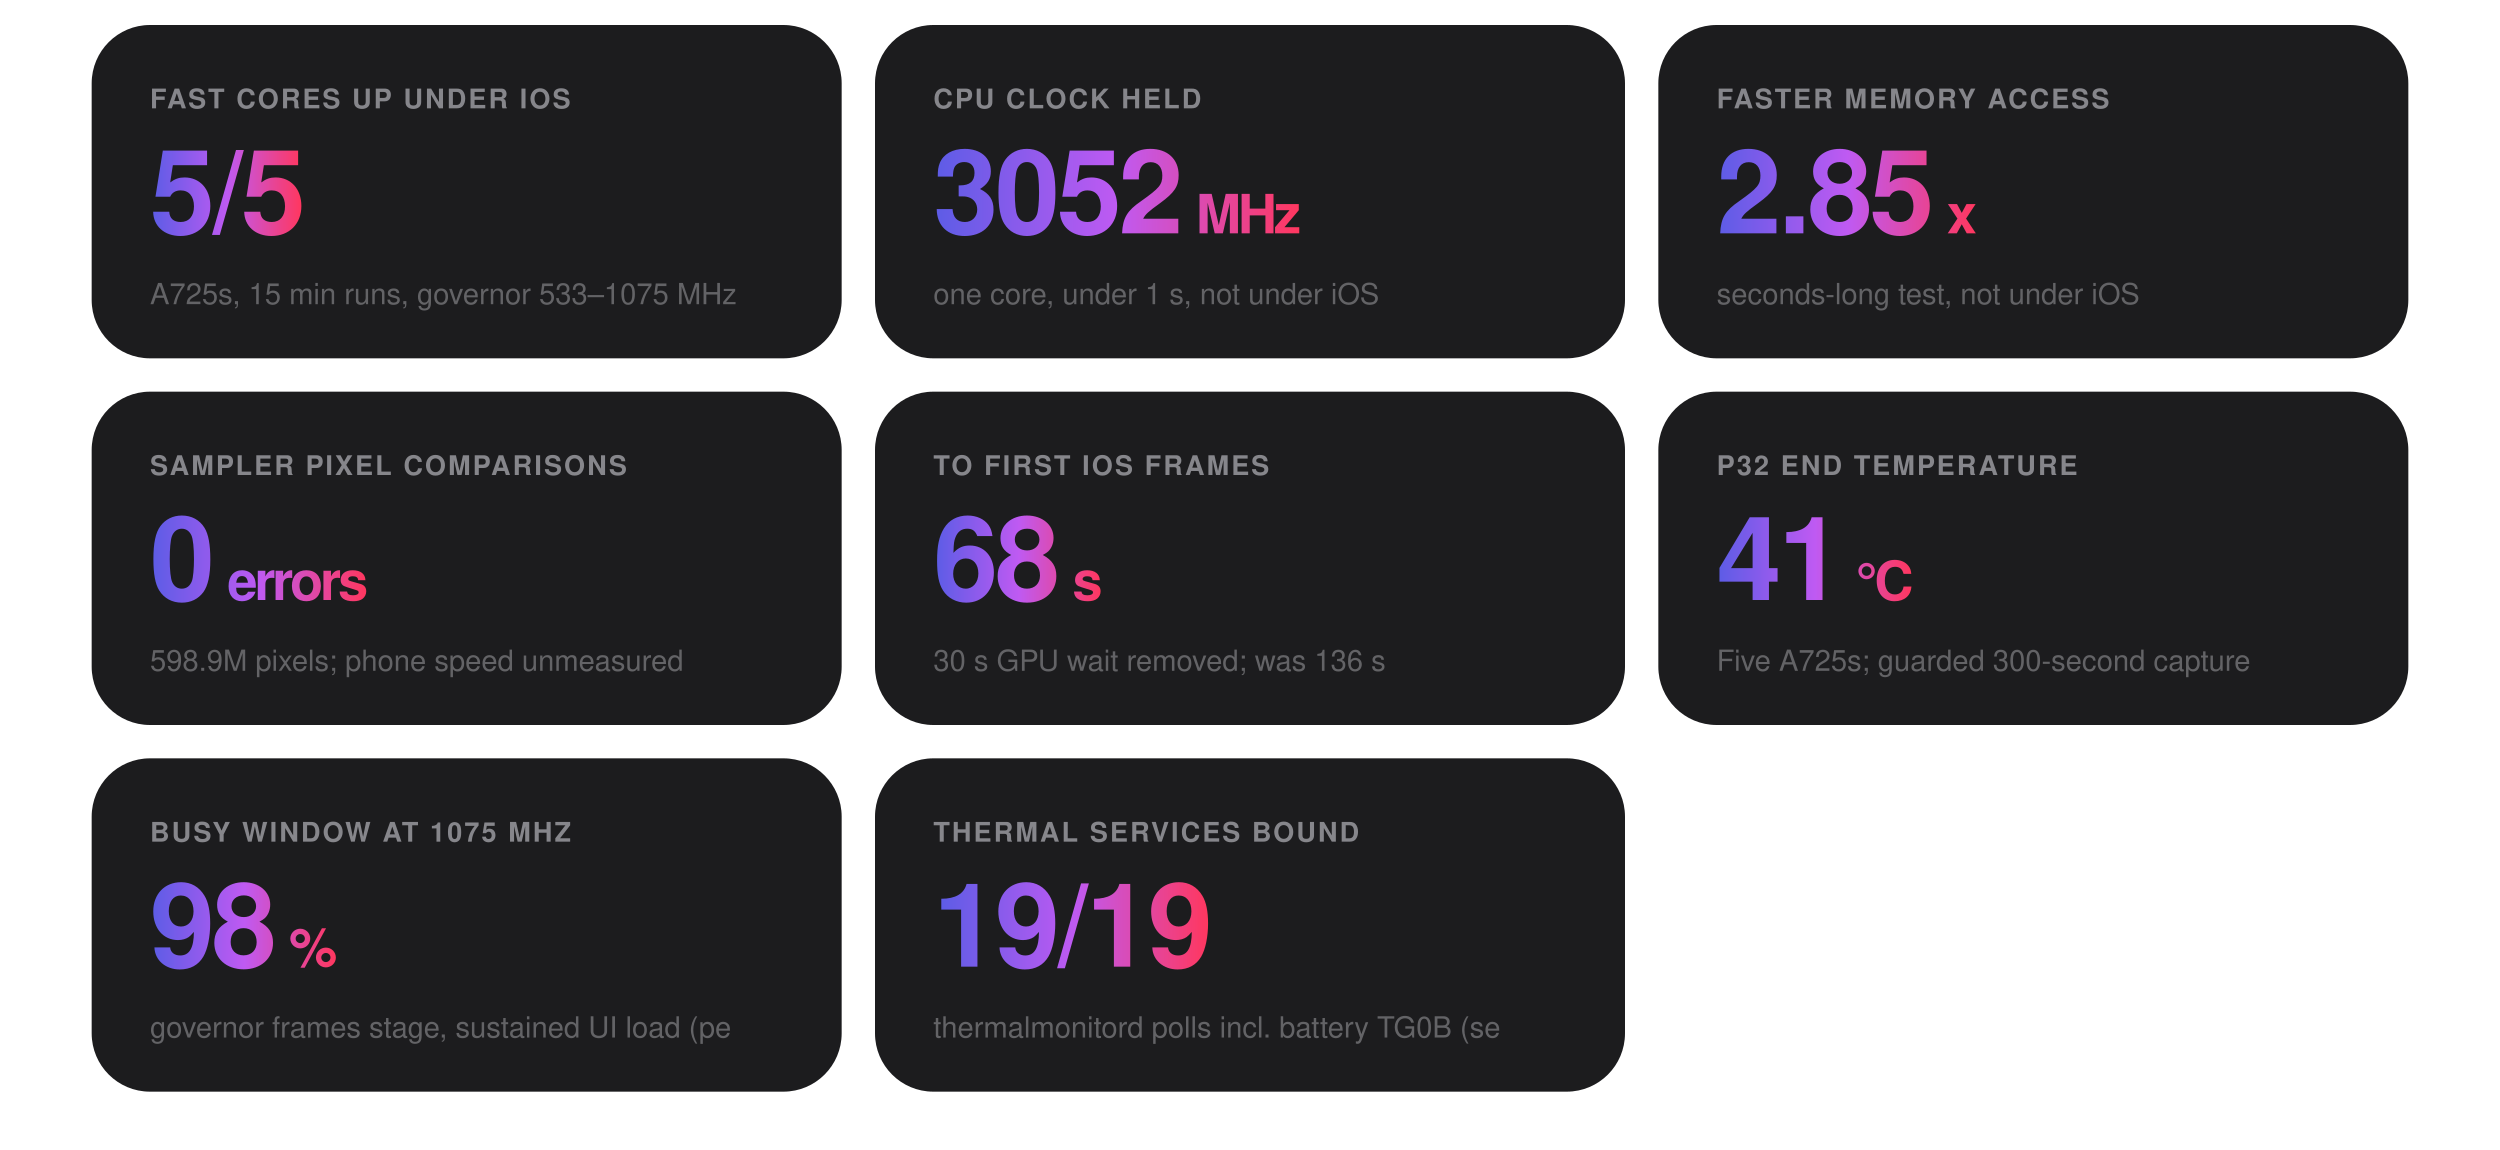
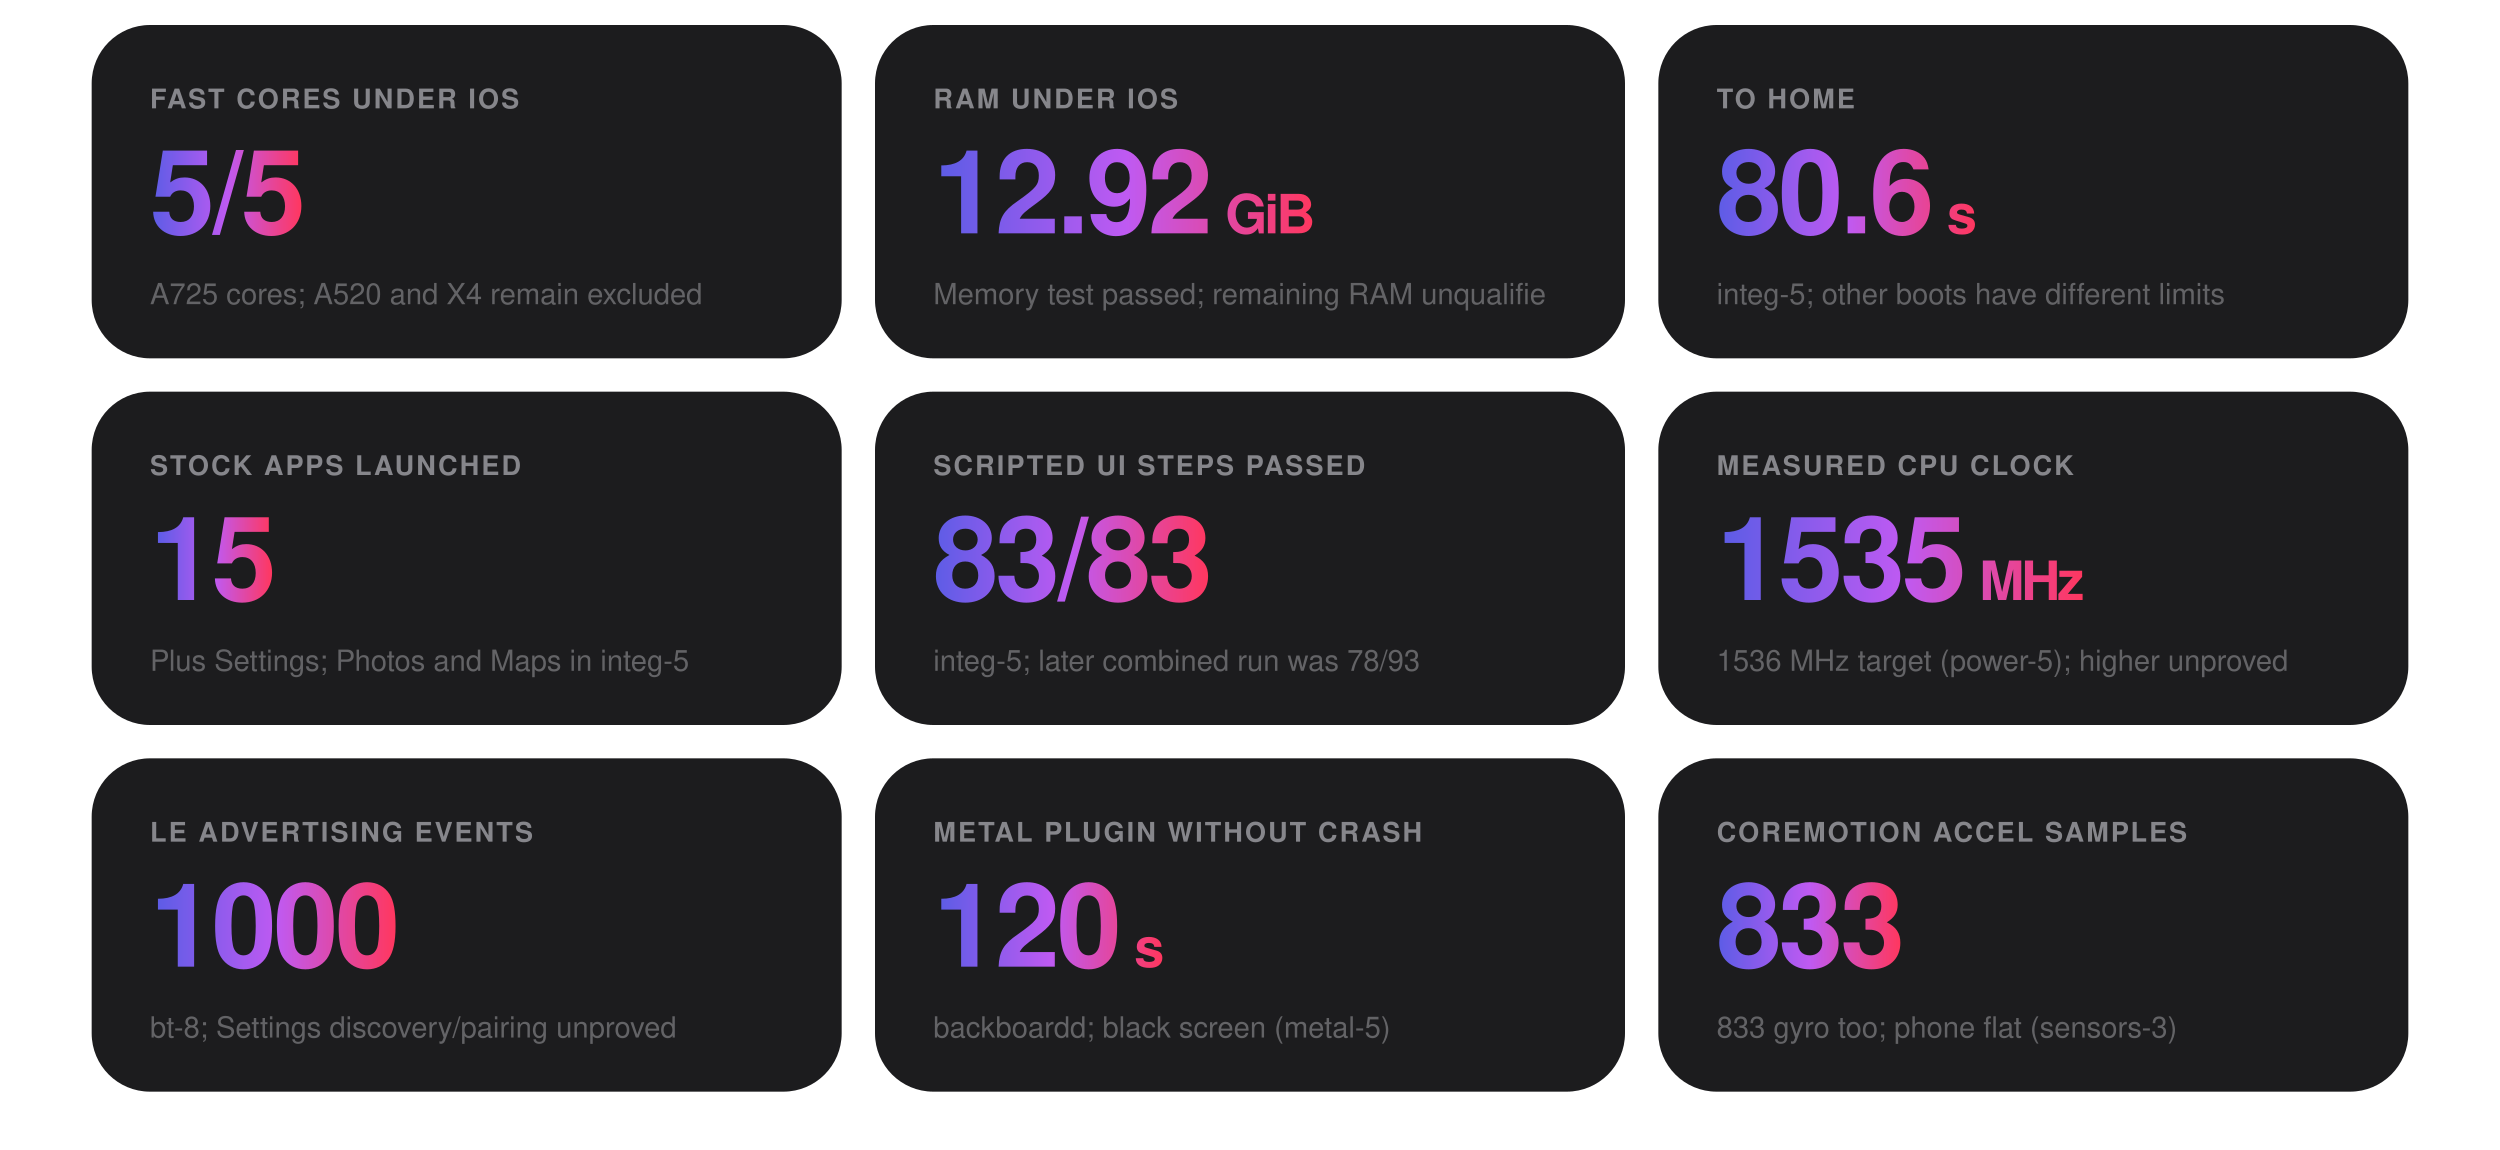
<svg xmlns="http://www.w3.org/2000/svg" viewBox="0 0 1200 552" role="img" aria-label="Measured on the phone">
  <defs>
    <linearGradient id="g" x1="0" y1="0" x2="1" y2="0">
      <stop offset="0" stop-color="#5e5ce6" />
      <stop offset=".5" stop-color="#bf5af2" />
      <stop offset="1" stop-color="#ff375f" />
    </linearGradient>
  </defs>
  <g>
    <animate attributeName="opacity" values="0;0;1" keyTimes="0;0.100;1" calcMode="spline" keySplines="0 0 1 1;.2 .8 .2 1" dur="1.00s" fill="freeze" />
    <animateTransform attributeName="transform" type="translate" values="0 22;0 22;0 0" keyTimes="0;0.100;1" calcMode="spline" keySplines="0 0 1 1;.2 .8 .2 1" dur="1.00s" fill="freeze" />
    <rect x="44.0" y="12" width="360" height="160" rx="28" fill="#1c1c1e" />
-     <text font-family="-apple-system,BlinkMacSystemFont,'SF Pro Display','Helvetica Neue',Helvetica,Arial,sans-serif" x="72.0" y="52" font-size="13" font-weight="600" letter-spacing="1" fill="#86868b">FAST CORES UP UNDER IOS</text>
+     <text font-family="-apple-system,BlinkMacSystemFont,'SF Pro Display','Helvetica Neue',Helvetica,Arial,sans-serif" x="72.0" y="52" font-size="13" font-weight="600" letter-spacing="1" fill="#86868b">FAST CORES UNDER IOS</text>
    <text font-family="-apple-system,BlinkMacSystemFont,'SF Pro Display','Helvetica Neue',Helvetica,Arial,sans-serif" x="72.0" y="112" font-size="56" font-weight="700" letter-spacing="-1.5" fill="url(#g)">5/5</text>
-     <text font-family="-apple-system,BlinkMacSystemFont,'SF Pro Display','Helvetica Neue',Helvetica,Arial,sans-serif" x="72.0" y="146" font-size="14" fill="#636366">A725s, 15 min runs, governor 533–1075 MHz</text>
+     <text font-family="-apple-system,BlinkMacSystemFont,'SF Pro Display','Helvetica Neue',Helvetica,Arial,sans-serif" x="72.0" y="146" font-size="14" fill="#636366">A725 cores; A520 and X4 remain excluded</text>
  </g>
  <g>
    <animate attributeName="opacity" values="0;0;1" keyTimes="0;0.182;1" calcMode="spline" keySplines="0 0 1 1;.2 .8 .2 1" dur="1.10s" fill="freeze" />
    <animateTransform attributeName="transform" type="translate" values="0 22;0 22;0 0" keyTimes="0;0.182;1" calcMode="spline" keySplines="0 0 1 1;.2 .8 .2 1" dur="1.10s" fill="freeze" />
    <rect x="420.0" y="12" width="360" height="160" rx="28" fill="#1c1c1e" />
-     <text font-family="-apple-system,BlinkMacSystemFont,'SF Pro Display','Helvetica Neue',Helvetica,Arial,sans-serif" x="448.0" y="52" font-size="13" font-weight="600" letter-spacing="1" fill="#86868b">CPU CLOCK HELD</text>
-     <text font-family="-apple-system,BlinkMacSystemFont,'SF Pro Display','Helvetica Neue',Helvetica,Arial,sans-serif" x="448.0" y="112" font-size="56" font-weight="700" letter-spacing="-1.5" fill="url(#g)">3052<tspan font-size="26" font-weight="600" dx="6">MHz</tspan>
+     <text font-family="-apple-system,BlinkMacSystemFont,'SF Pro Display','Helvetica Neue',Helvetica,Arial,sans-serif" x="448.0" y="52" font-size="13" font-weight="600" letter-spacing="1" fill="#86868b">RAM UNDER IOS</text>
+     <text font-family="-apple-system,BlinkMacSystemFont,'SF Pro Display','Helvetica Neue',Helvetica,Arial,sans-serif" x="448.0" y="112" font-size="56" font-weight="700" letter-spacing="-1.5" fill="url(#g)">12.92<tspan font-size="26" font-weight="600" dx="6">GiB</tspan>
    </text>
-     <text font-family="-apple-system,BlinkMacSystemFont,'SF Pro Display','Helvetica Neue',Helvetica,Arial,sans-serif" x="448.0" y="146" font-size="14" fill="#636366">one core, under 1 s, not under iOS</text>
+     <text font-family="-apple-system,BlinkMacSystemFont,'SF Pro Display','Helvetica Neue',Helvetica,Arial,sans-serif" x="448.0" y="146" font-size="14" fill="#636366">Memory test passed; remaining RAM unqualifie</text>
  </g>
  <g>
    <animate attributeName="opacity" values="0;0;1" keyTimes="0;0.250;1" calcMode="spline" keySplines="0 0 1 1;.2 .8 .2 1" dur="1.20s" fill="freeze" />
    <animateTransform attributeName="transform" type="translate" values="0 22;0 22;0 0" keyTimes="0;0.250;1" calcMode="spline" keySplines="0 0 1 1;.2 .8 .2 1" dur="1.20s" fill="freeze" />
    <rect x="796.0" y="12" width="360" height="160" rx="28" fill="#1c1c1e" />
-     <text font-family="-apple-system,BlinkMacSystemFont,'SF Pro Display','Helvetica Neue',Helvetica,Arial,sans-serif" x="824.0" y="52" font-size="13" font-weight="600" letter-spacing="1" fill="#86868b">FASTER MEMORY ACCESS</text>
-     <text font-family="-apple-system,BlinkMacSystemFont,'SF Pro Display','Helvetica Neue',Helvetica,Arial,sans-serif" x="824.0" y="112" font-size="56" font-weight="700" letter-spacing="-1.5" fill="url(#g)">2.85<tspan font-size="26" font-weight="600" dx="6">x</tspan>
+     <text font-family="-apple-system,BlinkMacSystemFont,'SF Pro Display','Helvetica Neue',Helvetica,Arial,sans-serif" x="824.0" y="52" font-size="13" font-weight="600" letter-spacing="1" fill="#86868b">TO HOME</text>
+     <text font-family="-apple-system,BlinkMacSystemFont,'SF Pro Display','Helvetica Neue',Helvetica,Arial,sans-serif" x="824.0" y="112" font-size="56" font-weight="700" letter-spacing="-1.5" fill="url(#g)">80.6<tspan font-size="26" font-weight="600" dx="6">s</tspan>
    </text>
-     <text font-family="-apple-system,BlinkMacSystemFont,'SF Pro Display','Helvetica Neue',Helvetica,Arial,sans-serif" x="824.0" y="146" font-size="14" fill="#636366">seconds-long test, not under iOS</text>
+     <text font-family="-apple-system,BlinkMacSystemFont,'SF Pro Display','Helvetica Neue',Helvetica,Arial,sans-serif" x="824.0" y="146" font-size="14" fill="#636366">integ-5; other boots have different limits</text>
  </g>
  <g>
    <animate attributeName="opacity" values="0;0;1" keyTimes="0;0.308;1" calcMode="spline" keySplines="0 0 1 1;.2 .8 .2 1" dur="1.30s" fill="freeze" />
    <animateTransform attributeName="transform" type="translate" values="0 22;0 22;0 0" keyTimes="0;0.308;1" calcMode="spline" keySplines="0 0 1 1;.2 .8 .2 1" dur="1.30s" fill="freeze" />
    <rect x="44.0" y="188" width="360" height="160" rx="28" fill="#1c1c1e" />
-     <text font-family="-apple-system,BlinkMacSystemFont,'SF Pro Display','Helvetica Neue',Helvetica,Arial,sans-serif" x="72.0" y="228" font-size="13" font-weight="600" letter-spacing="1" fill="#86868b">SAMPLER PIXEL COMPARISONS</text>
-     <text font-family="-apple-system,BlinkMacSystemFont,'SF Pro Display','Helvetica Neue',Helvetica,Arial,sans-serif" x="72.0" y="288" font-size="56" font-weight="700" letter-spacing="-1.5" fill="url(#g)">0<tspan font-size="26" font-weight="600" dx="6">errors</tspan>
-     </text>
-     <text font-family="-apple-system,BlinkMacSystemFont,'SF Pro Display','Helvetica Neue',Helvetica,Arial,sans-serif" x="72.0" y="322" font-size="14" fill="#636366">598.9M pixels; phone speed unmeasured</text>
+     <text font-family="-apple-system,BlinkMacSystemFont,'SF Pro Display','Helvetica Neue',Helvetica,Arial,sans-serif" x="72.0" y="228" font-size="13" font-weight="600" letter-spacing="1" fill="#86868b">STOCK APPS LAUNCHED</text>
+     <text font-family="-apple-system,BlinkMacSystemFont,'SF Pro Display','Helvetica Neue',Helvetica,Arial,sans-serif" x="72.0" y="288" font-size="56" font-weight="700" letter-spacing="-1.5" fill="url(#g)">15</text>
+     <text font-family="-apple-system,BlinkMacSystemFont,'SF Pro Display','Helvetica Neue',Helvetica,Arial,sans-serif" x="72.0" y="322" font-size="14" fill="#636366">Plus Settings; Photos and Maps in integ-5</text>
  </g>
  <g>
    <animate attributeName="opacity" values="0;0;1" keyTimes="0;0.357;1" calcMode="spline" keySplines="0 0 1 1;.2 .8 .2 1" dur="1.40s" fill="freeze" />
    <animateTransform attributeName="transform" type="translate" values="0 22;0 22;0 0" keyTimes="0;0.357;1" calcMode="spline" keySplines="0 0 1 1;.2 .8 .2 1" dur="1.40s" fill="freeze" />
    <rect x="420.0" y="188" width="360" height="160" rx="28" fill="#1c1c1e" />
-     <text font-family="-apple-system,BlinkMacSystemFont,'SF Pro Display','Helvetica Neue',Helvetica,Arial,sans-serif" x="448.0" y="228" font-size="13" font-weight="600" letter-spacing="1" fill="#86868b">TO FIRST IOS FRAMES</text>
-     <text font-family="-apple-system,BlinkMacSystemFont,'SF Pro Display','Helvetica Neue',Helvetica,Arial,sans-serif" x="448.0" y="288" font-size="56" font-weight="700" letter-spacing="-1.5" fill="url(#g)">68<tspan font-size="26" font-weight="600" dx="6">s</tspan>
-     </text>
-     <text font-family="-apple-system,BlinkMacSystemFont,'SF Pro Display','Helvetica Neue',Helvetica,Arial,sans-serif" x="448.0" y="322" font-size="14" fill="#636366">30 s GPU wait removed; was 136 s</text>
+     <text font-family="-apple-system,BlinkMacSystemFont,'SF Pro Display','Helvetica Neue',Helvetica,Arial,sans-serif" x="448.0" y="228" font-size="13" font-weight="600" letter-spacing="1" fill="#86868b">SCRIPTED UI STEPS PASSED</text>
+     <text font-family="-apple-system,BlinkMacSystemFont,'SF Pro Display','Helvetica Neue',Helvetica,Arial,sans-serif" x="448.0" y="288" font-size="56" font-weight="700" letter-spacing="-1.5" fill="url(#g)">83/83</text>
+     <text font-family="-apple-system,BlinkMacSystemFont,'SF Pro Display','Helvetica Neue',Helvetica,Arial,sans-serif" x="448.0" y="322" font-size="14" fill="#636366">integ-5; later combined run was 78/93</text>
  </g>
  <g>
    <animate attributeName="opacity" values="0;0;1" keyTimes="0;0.400;1" calcMode="spline" keySplines="0 0 1 1;.2 .8 .2 1" dur="1.50s" fill="freeze" />
    <animateTransform attributeName="transform" type="translate" values="0 22;0 22;0 0" keyTimes="0;0.400;1" calcMode="spline" keySplines="0 0 1 1;.2 .8 .2 1" dur="1.50s" fill="freeze" />
    <rect x="796.0" y="188" width="360" height="160" rx="28" fill="#1c1c1e" />
-     <text font-family="-apple-system,BlinkMacSystemFont,'SF Pro Display','Helvetica Neue',Helvetica,Arial,sans-serif" x="824.0" y="228" font-size="13" font-weight="600" letter-spacing="1" fill="#86868b">P32 END TEMPERATURE</text>
-     <text font-family="-apple-system,BlinkMacSystemFont,'SF Pro Display','Helvetica Neue',Helvetica,Arial,sans-serif" x="824.0" y="288" font-size="56" font-weight="700" letter-spacing="-1.5" fill="url(#g)">41<tspan font-size="26" font-weight="600" dx="6">°C</tspan>
+     <text font-family="-apple-system,BlinkMacSystemFont,'SF Pro Display','Helvetica Neue',Helvetica,Arial,sans-serif" x="824.0" y="228" font-size="13" font-weight="600" letter-spacing="1" fill="#86868b">MEASURED CPU CLOCK</text>
+     <text font-family="-apple-system,BlinkMacSystemFont,'SF Pro Display','Helvetica Neue',Helvetica,Arial,sans-serif" x="824.0" y="288" font-size="56" font-weight="700" letter-spacing="-1.5" fill="url(#g)">1535<tspan font-size="26" font-weight="600" dx="6">MHz</tspan>
    </text>
-     <text font-family="-apple-system,BlinkMacSystemFont,'SF Pro Display','Helvetica Neue',Helvetica,Arial,sans-serif" x="824.0" y="322" font-size="14" fill="#636366">Five A725s; guarded 300-second capture</text>
+     <text font-family="-apple-system,BlinkMacSystemFont,'SF Pro Display','Helvetica Neue',Helvetica,Arial,sans-serif" x="824.0" y="322" font-size="14" fill="#636366">1536 MHz target (power-5); higher unproved</text>
  </g>
  <g>
    <animate attributeName="opacity" values="0;0;1" keyTimes="0;0.438;1" calcMode="spline" keySplines="0 0 1 1;.2 .8 .2 1" dur="1.60s" fill="freeze" />
    <animateTransform attributeName="transform" type="translate" values="0 22;0 22;0 0" keyTimes="0;0.438;1" calcMode="spline" keySplines="0 0 1 1;.2 .8 .2 1" dur="1.60s" fill="freeze" />
    <rect x="44.0" y="364" width="360" height="160" rx="28" fill="#1c1c1e" />
-     <text font-family="-apple-system,BlinkMacSystemFont,'SF Pro Display','Helvetica Neue',Helvetica,Arial,sans-serif" x="72.0" y="404" font-size="13" font-weight="600" letter-spacing="1" fill="#86868b">BUSY WINDOW AT 1075 MHZ</text>
-     <text font-family="-apple-system,BlinkMacSystemFont,'SF Pro Display','Helvetica Neue',Helvetica,Arial,sans-serif" x="72.0" y="464" font-size="56" font-weight="700" letter-spacing="-1.5" fill="url(#g)">98<tspan font-size="26" font-weight="600" dx="6">%</tspan>
-     </text>
-     <text font-family="-apple-system,BlinkMacSystemFont,'SF Pro Display','Helvetica Neue',Helvetica,Arial,sans-serif" x="72.0" y="498" font-size="14" fill="#636366">governor frames stage, sustained UI load (pe</text>
+     <text font-family="-apple-system,BlinkMacSystemFont,'SF Pro Display','Helvetica Neue',Helvetica,Arial,sans-serif" x="72.0" y="404" font-size="13" font-weight="600" letter-spacing="1" fill="#86868b">LE ADVERTISING EVENTS</text>
+     <text font-family="-apple-system,BlinkMacSystemFont,'SF Pro Display','Helvetica Neue',Helvetica,Arial,sans-serif" x="72.0" y="464" font-size="56" font-weight="700" letter-spacing="-1.5" fill="url(#g)">1000</text>
+     <text font-family="-apple-system,BlinkMacSystemFont,'SF Pro Display','Helvetica Neue',Helvetica,Arial,sans-serif" x="72.0" y="498" font-size="14" fill="#636366">bt-8; Settings discovery/pairing unproved</text>
  </g>
  <g>
    <animate attributeName="opacity" values="0;0;1" keyTimes="0;0.471;1" calcMode="spline" keySplines="0 0 1 1;.2 .8 .2 1" dur="1.70s" fill="freeze" />
    <animateTransform attributeName="transform" type="translate" values="0 22;0 22;0 0" keyTimes="0;0.471;1" calcMode="spline" keySplines="0 0 1 1;.2 .8 .2 1" dur="1.70s" fill="freeze" />
    <rect x="420.0" y="364" width="360" height="160" rx="28" fill="#1c1c1e" />
-     <text font-family="-apple-system,BlinkMacSystemFont,'SF Pro Display','Helvetica Neue',Helvetica,Arial,sans-serif" x="448.0" y="404" font-size="13" font-weight="600" letter-spacing="1" fill="#86868b">THERMAL SERVICES BOUND</text>
-     <text font-family="-apple-system,BlinkMacSystemFont,'SF Pro Display','Helvetica Neue',Helvetica,Arial,sans-serif" x="448.0" y="464" font-size="56" font-weight="700" letter-spacing="-1.5" fill="url(#g)">19/19</text>
-     <text font-family="-apple-system,BlinkMacSystemFont,'SF Pro Display','Helvetica Neue',Helvetica,Arial,sans-serif" x="448.0" y="498" font-size="14" fill="#636366">thermalmonitord polls incl. battery TG0B (se</text>
+     <text font-family="-apple-system,BlinkMacSystemFont,'SF Pro Display','Helvetica Neue',Helvetica,Arial,sans-serif" x="448.0" y="404" font-size="13" font-weight="600" letter-spacing="1" fill="#86868b">METAL PLUGIN WITHOUT CRASH</text>
+     <text font-family="-apple-system,BlinkMacSystemFont,'SF Pro Display','Helvetica Neue',Helvetica,Arial,sans-serif" x="448.0" y="464" font-size="56" font-weight="700" letter-spacing="-1.5" fill="url(#g)">120<tspan font-size="26" font-weight="600" dx="6">s</tspan>
+     </text>
+     <text font-family="-apple-system,BlinkMacSystemFont,'SF Pro Display','Helvetica Neue',Helvetica,Arial,sans-serif" x="448.0" y="498" font-size="14" fill="#636366">backboardd; black screen (metal-5)</text>
+   </g>
+   <g>
+     <animate attributeName="opacity" values="0;0;1" keyTimes="0;0.500;1" calcMode="spline" keySplines="0 0 1 1;.2 .8 .2 1" dur="1.80s" fill="freeze" />
+     <animateTransform attributeName="transform" type="translate" values="0 22;0 22;0 0" keyTimes="0;0.500;1" calcMode="spline" keySplines="0 0 1 1;.2 .8 .2 1" dur="1.80s" fill="freeze" />
+     <rect x="796.0" y="364" width="360" height="160" rx="28" fill="#1c1c1e" />
+     <text font-family="-apple-system,BlinkMacSystemFont,'SF Pro Display','Helvetica Neue',Helvetica,Arial,sans-serif" x="824.0" y="404" font-size="13" font-weight="600" letter-spacing="1" fill="#86868b">COREMOTION ACCEL SAMPLES</text>
+     <text font-family="-apple-system,BlinkMacSystemFont,'SF Pro Display','Helvetica Neue',Helvetica,Arial,sans-serif" x="824.0" y="464" font-size="56" font-weight="700" letter-spacing="-1.5" fill="url(#g)">833</text>
+     <text font-family="-apple-system,BlinkMacSystemFont,'SF Pro Display','Helvetica Neue',Helvetica,Arial,sans-serif" x="824.0" y="498" font-size="14" fill="#636366">833 gyro too; phone flat (sensors-3)</text>
  </g>
</svg>
